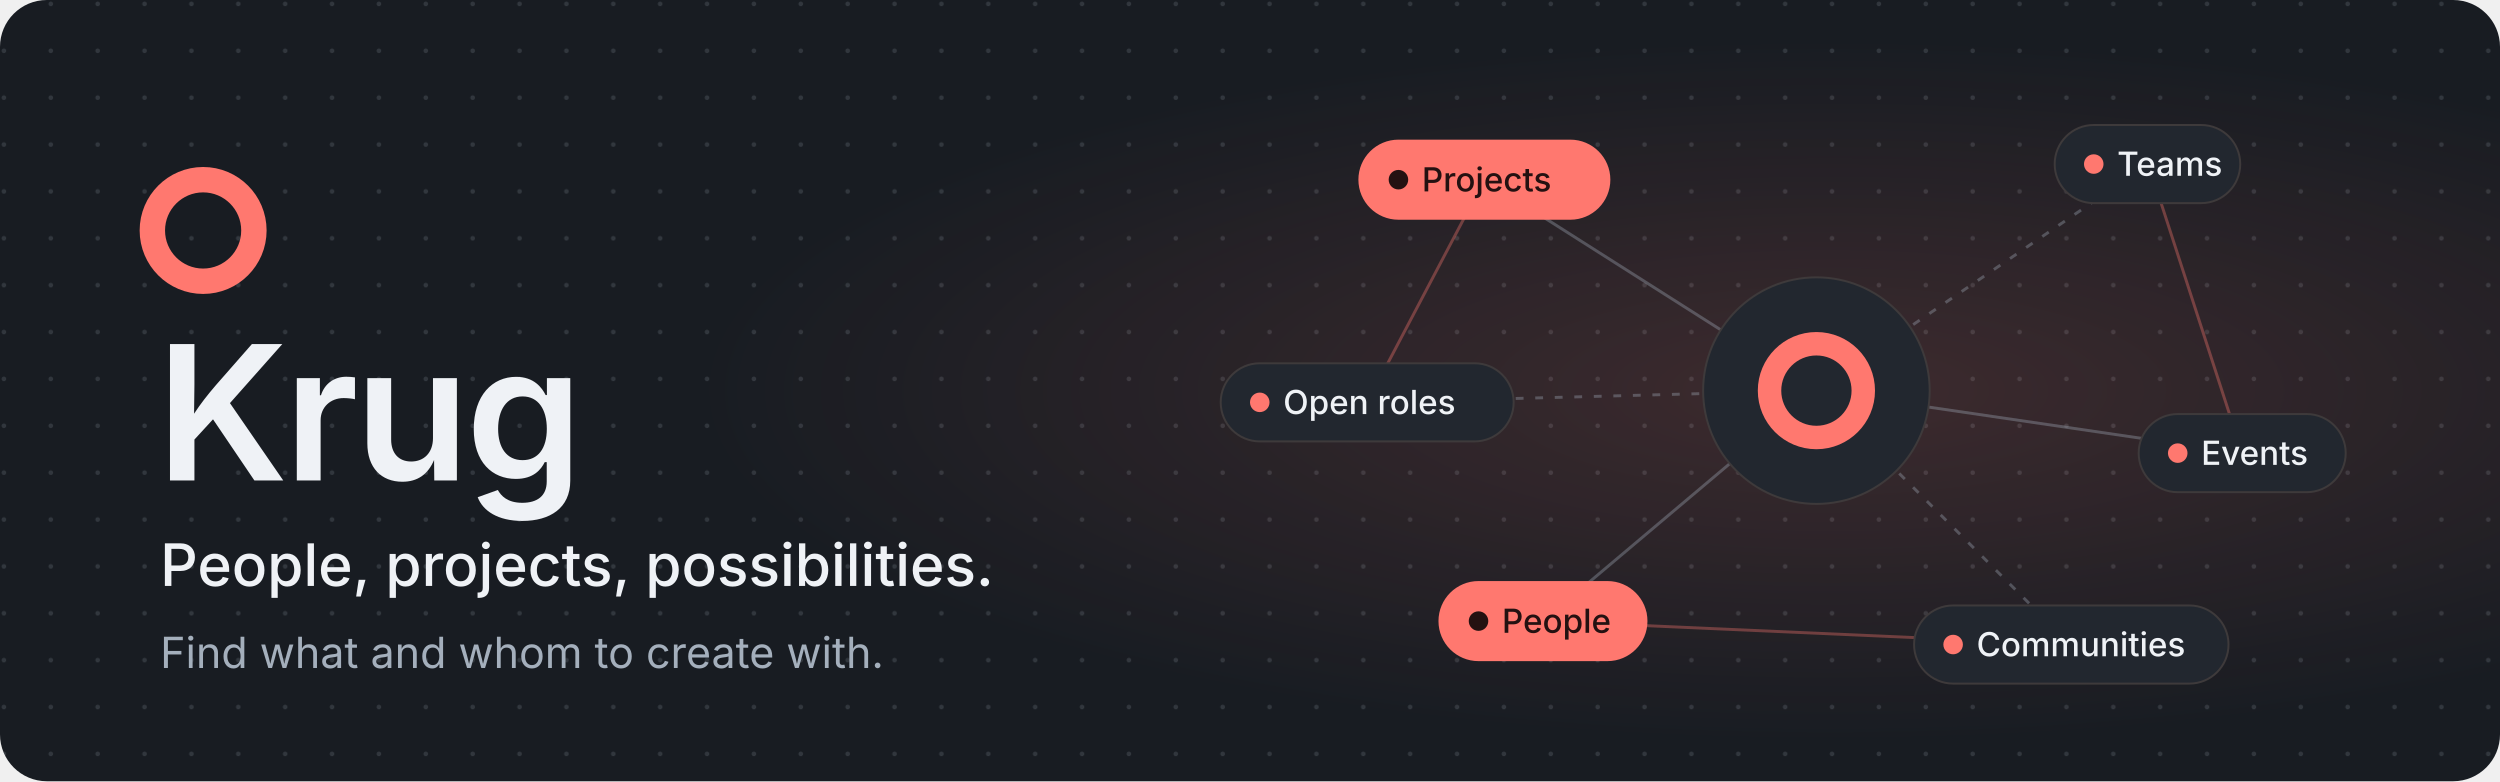
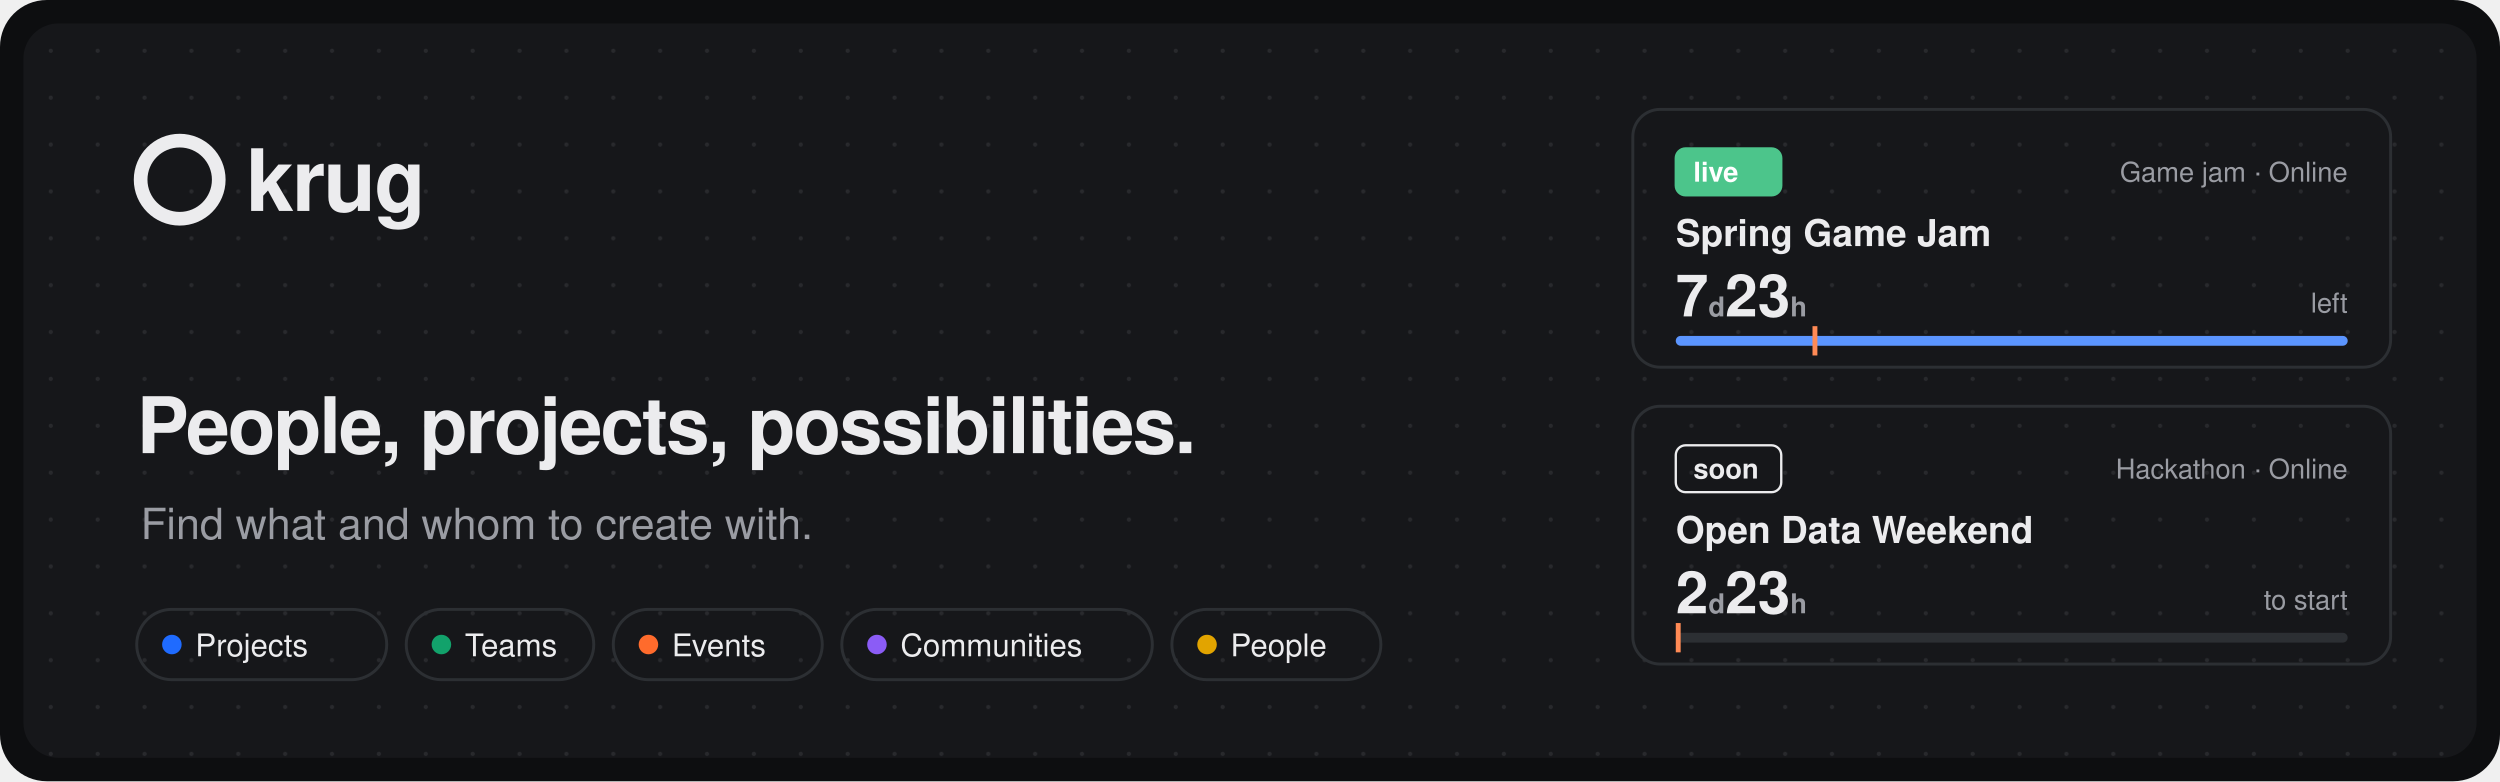
<svg xmlns="http://www.w3.org/2000/svg" width="1280" height="400" viewBox="0 0 1280 400" role="img" aria-label="Krug — People, projects, possibilities.">
  <defs>
-     <radialGradient id="g" cx="73%" cy="50%" r="45%">
-       <stop offset="0" stop-color="#ff786f" stop-opacity=".16" />
-       <stop offset="1" stop-color="#ff786f" stop-opacity="0" />
-     </radialGradient>
    <pattern id="d" width="24" height="24" patternUnits="userSpaceOnUse">
-       <circle cx="2" cy="2" r="1.2" fill="#a4afbc" fill-opacity=".18" />
+       <circle cx="2" cy="2" r="1.1" fill="#9a9ca3" fill-opacity=".14" />
    </pattern>
  </defs>
-   <rect width="1280" height="400" rx="24" fill="#181c22" />
-   <rect width="1280" height="400" rx="24" fill="url(#d)" />
-   <rect width="1280" height="400" rx="24" fill="url(#g)" />
-   <circle cx="104" cy="118" r="26" fill="none" stroke="#ff786f" stroke-width="13" />
-   <text x="80" y="246" fill="#eff2f6" font-family="Inter, 'Segoe UI', Helvetica, Arial, sans-serif" font-size="96" font-weight="600" letter-spacing="-2">Krug</text>
-   <text x="82" y="300" fill="#eff2f6" font-family="Inter, 'Segoe UI', Helvetica, Arial, sans-serif" font-size="30" font-weight="500">People, projects, possibilities.</text>
-   <text x="82" y="342" fill="#a4afbc" font-family="Inter, 'Segoe UI', Helvetica, Arial, sans-serif" font-size="22">Find what and whom to create with.</text>
-   <line x1="930" y1="200" x2="760" y2="92" stroke="#a4afbc" stroke-opacity=".35" stroke-width="1.5" stroke-dasharray="0" />
-   <line x1="930" y1="200" x2="1100" y2="84" stroke="#a4afbc" stroke-opacity=".35" stroke-width="1.5" stroke-dasharray="4 6" />
-   <line x1="930" y1="200" x2="1148" y2="232" stroke="#a4afbc" stroke-opacity=".35" stroke-width="1.5" stroke-dasharray="0" />
-   <line x1="930" y1="200" x2="1060" y2="330" stroke="#a4afbc" stroke-opacity=".35" stroke-width="1.5" stroke-dasharray="4 6" />
-   <line x1="930" y1="200" x2="790" y2="318" stroke="#a4afbc" stroke-opacity=".35" stroke-width="1.5" stroke-dasharray="0" />
-   <line x1="930" y1="200" x2="700" y2="206" stroke="#a4afbc" stroke-opacity=".35" stroke-width="1.5" stroke-dasharray="4 6" />
-   <line x1="760" y1="92" x2="700" y2="206" stroke="#ff786f" stroke-opacity=".35" stroke-width="1.5" />
-   <line x1="1100" y1="84" x2="1148" y2="232" stroke="#ff786f" stroke-opacity=".35" stroke-width="1.5" />
-   <line x1="1060" y1="330" x2="790" y2="318" stroke="#ff786f" stroke-opacity=".35" stroke-width="1.5" />
-   <circle cx="930" cy="200" r="58" fill="#22272f" stroke="#3e3a3b" />
-   <circle cx="930" cy="200" r="24" fill="none" stroke="#ff786f" stroke-width="12" />
+   <rect width="1280" height="400" rx="24" fill="#0d0e10" />
+   <rect x="12" y="12" width="1256" height="376" rx="18" fill="#16171a" />
+   <rect x="12" y="12" width="1256" height="376" rx="18" fill="url(#d)" />
+   <circle cx="92" cy="92" r="20" fill="none" stroke="#ececee" stroke-width="7" />
+   <text x="126" y="108" fill="#ececee" font-family="Unbounded, 'Segoe UI', Helvetica, Arial, sans-serif" font-size="44" font-weight="700" letter-spacing="-1">krug</text>
+   <text x="70" y="232" fill="#ececee" font-family="Unbounded, 'Segoe UI', Helvetica, Arial, sans-serif" font-size="40" font-weight="700" letter-spacing="-1">People, projects, possibilities.</text>
+   <text x="72" y="276" fill="#9a9ca3" font-family="Onest, 'Segoe UI', Helvetica, Arial, sans-serif" font-size="22">Find what and whom to create with.</text>
  <g>
-     <rect x="696" y="72" width="128" height="40" rx="20" fill="#ff786f" stroke="#ff786f" />
-     <circle cx="716" cy="92" r="5" fill="#241111" />
-     <text x="728" y="98" fill="#241111" font-family="Inter, 'Segoe UI', Helvetica, Arial, sans-serif" font-size="17" font-weight="500">Projects</text>
+     <rect x="70" y="312" width="128" height="36" rx="18" fill="none" stroke="#2c2f33" stroke-width="1.5" />
+     <circle cx="88" cy="330" r="5" fill="#1f6bff" />
+     <text x="100" y="336" fill="#ececee" font-family="Onest, 'Segoe UI', Helvetica, Arial, sans-serif" font-size="16" font-weight="500">Projects</text>
  </g>
  <g>
-     <rect x="1052" y="64" width="95" height="40" rx="20" fill="#22272f" stroke="#3e3a3b" />
-     <circle cx="1072" cy="84" r="5" fill="#ff786f" />
-     <text x="1084" y="90" fill="#eff2f6" font-family="Inter, 'Segoe UI', Helvetica, Arial, sans-serif" font-size="17" font-weight="500">Teams</text>
+     <rect x="208" y="312" width="96" height="36" rx="18" fill="none" stroke="#2c2f33" stroke-width="1.5" />
+     <circle cx="226" cy="330" r="5" fill="#12a26b" />
+     <text x="238" y="336" fill="#ececee" font-family="Onest, 'Segoe UI', Helvetica, Arial, sans-serif" font-size="16" font-weight="500">Teams</text>
  </g>
  <g>
-     <rect x="1095" y="212" width="106" height="40" rx="20" fill="#22272f" stroke="#3e3a3b" />
-     <circle cx="1115" cy="232" r="5" fill="#ff786f" />
-     <text x="1127" y="238" fill="#eff2f6" font-family="Inter, 'Segoe UI', Helvetica, Arial, sans-serif" font-size="17" font-weight="500">Events</text>
+     <rect x="314" y="312" width="107" height="36" rx="18" fill="none" stroke="#2c2f33" stroke-width="1.5" />
+     <circle cx="332" cy="330" r="5" fill="#ff6b2c" />
+     <text x="344" y="336" fill="#ececee" font-family="Onest, 'Segoe UI', Helvetica, Arial, sans-serif" font-size="16" font-weight="500">Events</text>
  </g>
  <g>
-     <rect x="980" y="310" width="161" height="40" rx="20" fill="#22272f" stroke="#3e3a3b" />
-     <circle cx="1000" cy="330" r="5" fill="#ff786f" />
-     <text x="1012" y="336" fill="#eff2f6" font-family="Inter, 'Segoe UI', Helvetica, Arial, sans-serif" font-size="17" font-weight="500">Communities</text>
+     <rect x="431" y="312" width="159" height="36" rx="18" fill="none" stroke="#2c2f33" stroke-width="1.5" />
+     <circle cx="449" cy="330" r="5" fill="#8b5cf6" />
+     <text x="461" y="336" fill="#ececee" font-family="Onest, 'Segoe UI', Helvetica, Arial, sans-serif" font-size="16" font-weight="500">Communities</text>
  </g>
  <g>
-     <rect x="737" y="298" width="106" height="40" rx="20" fill="#ff786f" stroke="#ff786f" />
-     <circle cx="757" cy="318" r="5" fill="#241111" />
-     <text x="769" y="324" fill="#241111" font-family="Inter, 'Segoe UI', Helvetica, Arial, sans-serif" font-size="17" font-weight="500">People</text>
+     <rect x="600" y="312" width="107" height="36" rx="18" fill="none" stroke="#2c2f33" stroke-width="1.5" />
+     <circle cx="618" cy="330" r="5" fill="#e2a400" />
+     <text x="630" y="336" fill="#ececee" font-family="Onest, 'Segoe UI', Helvetica, Arial, sans-serif" font-size="16" font-weight="500">People</text>
  </g>
  <g>
-     <rect x="625" y="186" width="150" height="40" rx="20" fill="#22272f" stroke="#3e3a3b" />
-     <circle cx="645" cy="206" r="5" fill="#ff786f" />
-     <text x="657" y="212" fill="#eff2f6" font-family="Inter, 'Segoe UI', Helvetica, Arial, sans-serif" font-size="17" font-weight="500">Open roles</text>
+     <rect x="836" y="56" width="388" height="132" rx="14" fill="none" stroke="#2c2f33" stroke-width="1.5" />
+     <rect x="858" y="76" width="54" height="24" rx="5" fill="#4cc58b" stroke="#4cc58b" stroke-width="1.2" />
+     <text x="867" y="93" fill="#ffffff" font-family="Onest, 'Segoe UI', Helvetica, Arial, sans-serif" font-size="14" font-weight="700">live</text>
+     <text x="1202" y="93" text-anchor="end" fill="#9a9ca3" font-family="Onest, 'Segoe UI', Helvetica, Arial, sans-serif" font-size="14">Game jam · Online</text>
+     <text x="858" y="126" fill="#ececee" font-family="Unbounded, 'Segoe UI', Helvetica, Arial, sans-serif" font-size="19" font-weight="700">Spring Game Jam</text>
+     <text x="858" y="162" fill="#ececee" font-family="Unbounded, 'Segoe UI', Helvetica, Arial, sans-serif" font-size="30" font-weight="700">7<tspan font-size="14" fill="#9a9ca3">d</tspan>23<tspan font-size="14" fill="#9a9ca3">h</tspan>
+     </text>
+     <text x="1202" y="160" text-anchor="end" fill="#9a9ca3" font-family="Onest, 'Segoe UI', Helvetica, Arial, sans-serif" font-size="14">left</text>
+     <rect x="858" y="172" width="344" height="5" rx="2.5" fill="#2c2f33" />
+     <rect x="858" y="172" width="344" height="5" rx="2.5" fill="#5b95ff" />
+     <rect x="928" y="167" width="2.5" height="15" fill="#ff8a55" />
+   </g>
+   <g>
+     <rect x="836" y="208" width="388" height="132" rx="14" fill="none" stroke="#2c2f33" stroke-width="1.5" />
+     <rect x="858" y="228" width="54" height="24" rx="5" fill="none" stroke="#ececee" stroke-width="1.2" />
+     <text x="867" y="245" fill="#ececee" font-family="Onest, 'Segoe UI', Helvetica, Arial, sans-serif" font-size="14" font-weight="700">soon</text>
+     <text x="1202" y="245" text-anchor="end" fill="#9a9ca3" font-family="Onest, 'Segoe UI', Helvetica, Arial, sans-serif" font-size="14">Hackathon · Online</text>
+     <text x="858" y="278" fill="#ececee" font-family="Unbounded, 'Segoe UI', Helvetica, Arial, sans-serif" font-size="19" font-weight="700">Open Data Weekend</text>
+     <text x="858" y="314" fill="#ececee" font-family="Unbounded, 'Segoe UI', Helvetica, Arial, sans-serif" font-size="30" font-weight="700">2<tspan font-size="14" fill="#9a9ca3">d</tspan>23<tspan font-size="14" fill="#9a9ca3">h</tspan>
+     </text>
+     <text x="1202" y="312" text-anchor="end" fill="#9a9ca3" font-family="Onest, 'Segoe UI', Helvetica, Arial, sans-serif" font-size="14">to start</text>
+     <rect x="858" y="324" width="344" height="5" rx="2.5" fill="#2c2f33" />
+     <rect x="858" y="324" width="0" height="5" rx="2.5" fill="#5b95ff" />
+     <rect x="858" y="319" width="2.5" height="15" fill="#ff8a55" />
  </g>
</svg>
